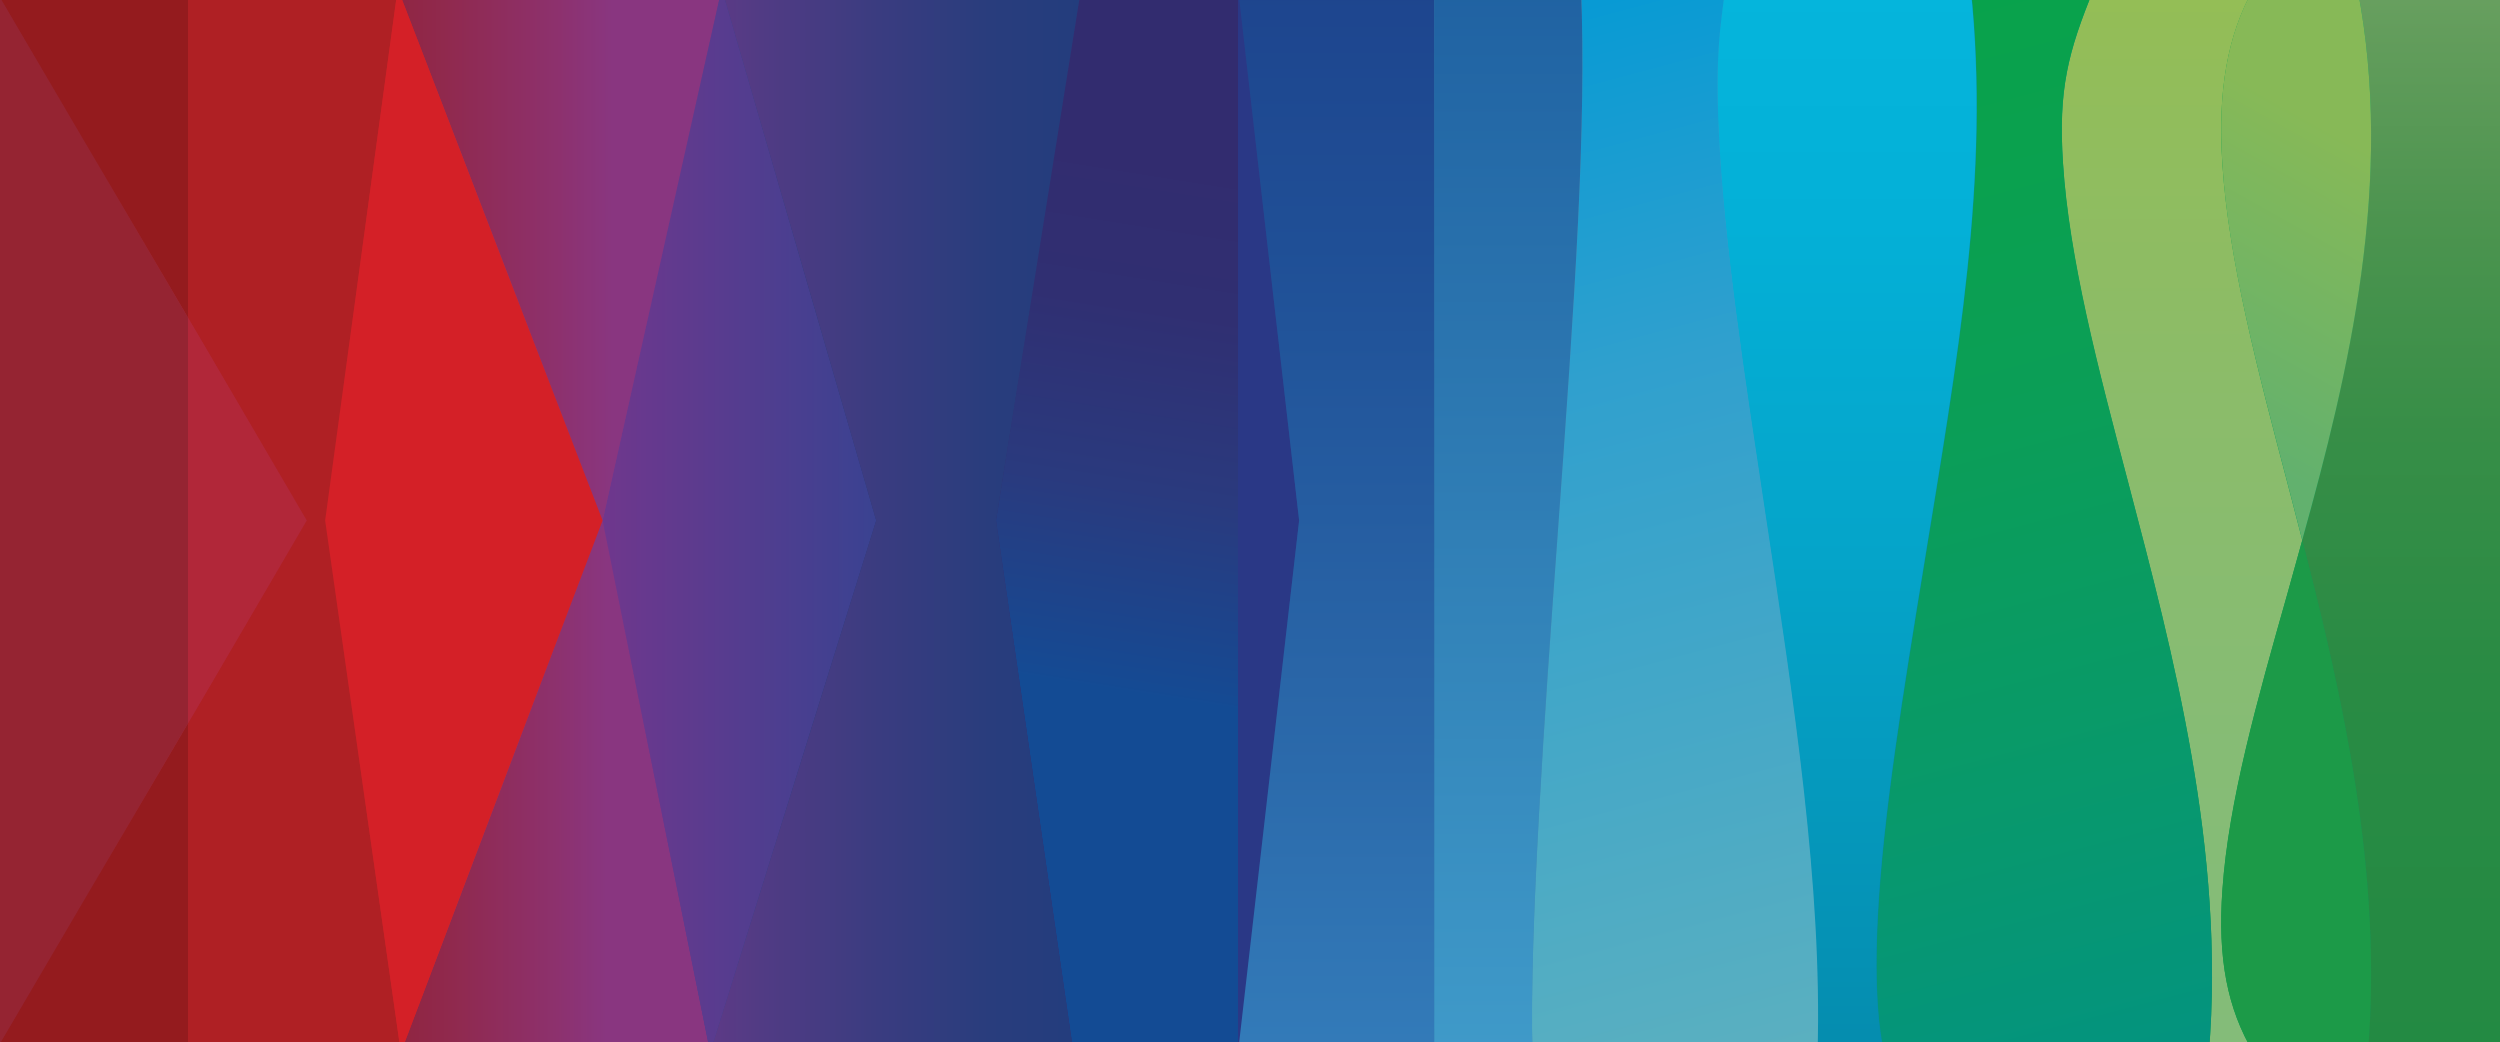
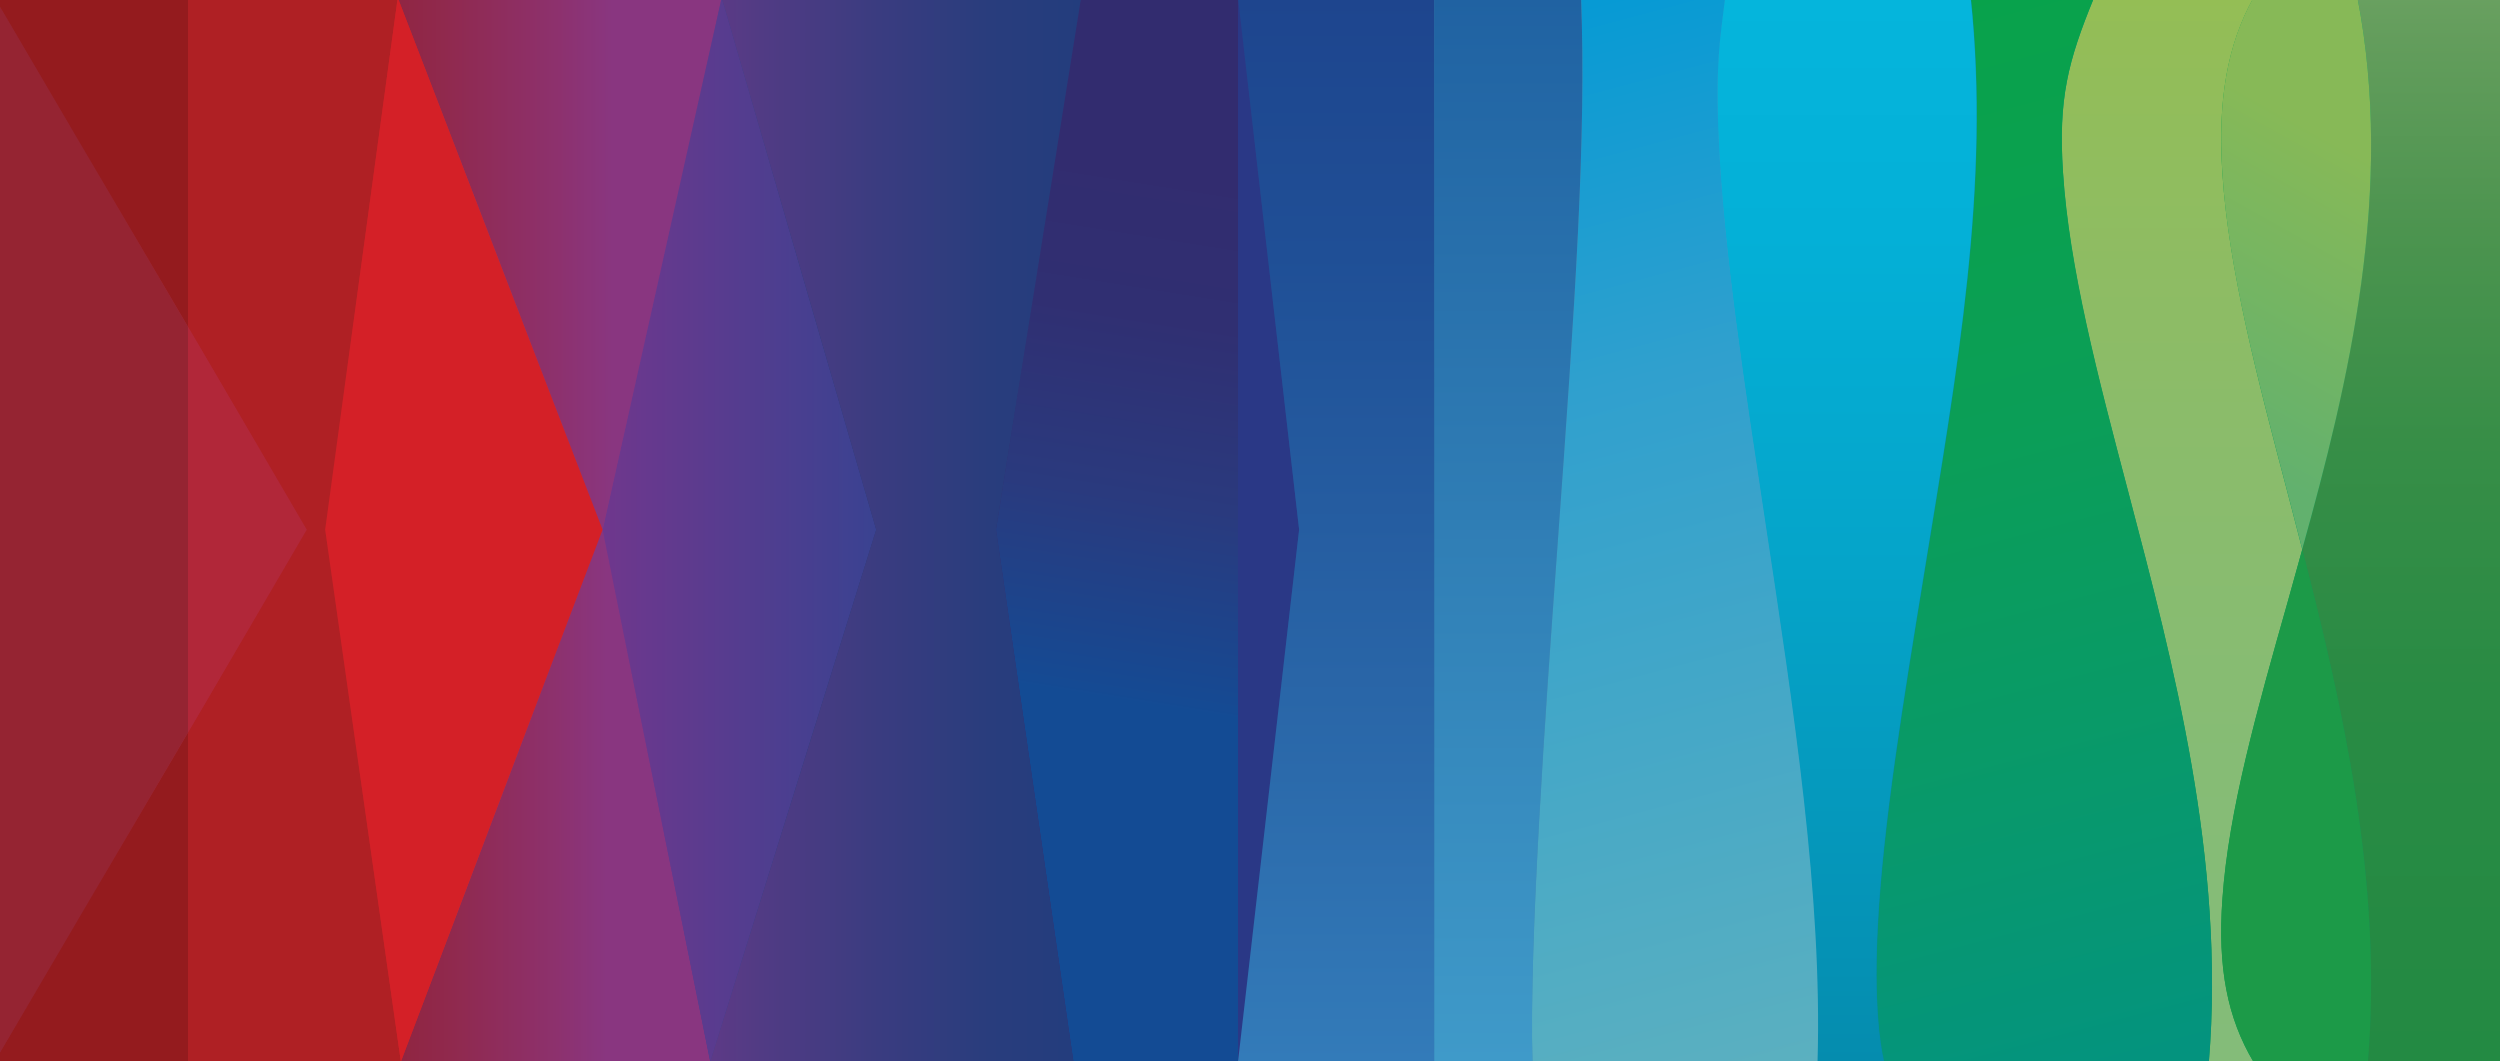
- <svg xmlns="http://www.w3.org/2000/svg" xml:space="preserve" height="300" width="720" version="1.1" y="0" x="0" viewBox="0 0 720 300">
+ <svg xmlns="http://www.w3.org/2000/svg" xml:space="preserve" height="505" width="1191" version="1.1" y="0" x="0" viewBox="0 0 720 300">
  <style type="text/css">
    .st0 {
      fill: url("#SVGID_1_");
    }
    .st1 {
      fill: url("#SVGID_2_");
    }
    .st2 {
      fill: url("#SVGID_3_");
    }
    .st3 {
      fill: url("#SVGID_4_");
    }
    .st4 {
      fill: url("#SVGID_5_");
    }
    .st5 {
      fill: #AF2024;
    }
    .st6 {
      fill: url("#SVGID_6_");
    }
    .st7 {
      fill: #941B1E;
    }
    .st8 {
      fill: #B12739;
    }
    .st9 {
      fill: #952432;
    }
    .st10 {
      fill: #D42027;
    }
    .st11 {
      fill: url("#SVGID_7_");
    }
    .st12 {
      fill: url("#SVGID_8_");
    }
    .st13 {
      fill: #1C9A48;
    }
    .st14 {
      fill: url("#SVGID_9_");
    }
    .st15 {
      fill: url("#SVGID_10_");
    }
    .st16 {
      fill: #2A3886;
    }
    .st17 {
      fill: url("#SVGID_11_");
    }
    .st18 {
      fill: url("#SVGID_12_");
    }
    .st19 {
      fill: url("#SVGID_13_");
    }
    .st20 {
      fill: url("#SVGID_14_");
    }
  </style>
  <g transform="translate(-1.55,-3.3)">
    <linearGradient id="SVGID_1_" y2="-32.663" gradientUnits="userSpaceOnUse" y1="-32.663" gradientTransform="matrix(1 0 0 -1 -118.98 120.54)" x2="842.08" x1="118.98">
      <stop stop-color="#952331" offset="0" />
      <stop stop-color="#921C1D" offset=".036" />
      <stop stop-color="#B02739" offset=".085" />
      <stop stop-color="#AD1F24" offset=".124" />
      <stop stop-color="#C72026" offset=".151" />
      <stop stop-color="#D42027" offset=".17" />
      <stop stop-color="#CC2431" offset=".176" />
      <stop stop-color="#B72B4C" offset=".189" />
      <stop stop-color="#953371" offset=".207" />
      <stop stop-color="#88357F" offset=".214" />
      <stop stop-color="#853681" offset=".244" />
      <stop stop-color="#6F368B" offset=".264" />
      <stop stop-color="#39428F" offset=".291" />
      <stop stop-color="#233D7D" offset=".324" />
      <stop stop-color="#322C6F" offset=".418" />
      <stop stop-color="#2A3885" offset=".494" />
      <stop stop-color="#1D62A1" offset=".558" />
      <stop stop-color="#276CA5" offset=".57" />
      <stop stop-color="#438EB3" offset=".61" />
      <stop stop-color="#55A5BC" offset=".64" />
      <stop stop-color="#5CAFBF" offset=".656" />
      <stop stop-color="#56ABBD" offset=".678" />
      <stop stop-color="#439FB8" offset=".706" />
      <stop stop-color="#188EAF" offset=".737" />
      <stop stop-color="#038BAE" offset=".743" />
      <stop stop-color="#069292" offset=".79" />
      <stop stop-color="#05A14B" offset=".887" />
      <stop stop-color="#03927E" offset="1" />
    </linearGradient>
    <rect width="723.1" y="0" x="0" height="306.4" class="st0" fill="url(#SVGID_1_)" />
    <linearGradient id="SVGID_2_" y2="-109.26" gradientUnits="userSpaceOnUse" y1="-109.26" gradientTransform="matrix(1 0 0 -1 -118.98 120.54)" x2="235.98" x1="325.08">
      <stop stop-color="#893680" offset="0" />
      <stop stop-color="#893680" offset=".335" />
      <stop stop-color="#8D316D" offset=".502" />
      <stop stop-color="#90294D" offset=".84" />
      <stop stop-color="#902541" offset="1" />
    </linearGradient>
    <polygon points="175.1 153.2 117 306.4 206.1 306.4" fill="url(#SVGID_2_)" class="st1" />
    <linearGradient id="SVGID_3_" y2="-82.284" gradientUnits="userSpaceOnUse" y1="120.24" gradientTransform="matrix(1 0 0 -1 -118.98 120.54)" x2="446.55" x1="478.93">
      <stop stop-color="#322C6F" offset="0" />
      <stop stop-color="#322C6F" offset=".243" />
      <stop stop-color="#302F72" offset=".46" />
      <stop stop-color="#2A3A7E" offset=".716" />
      <stop stop-color="#154A93" offset=".99" />
      <stop stop-color="#134B94" offset="1" />
    </linearGradient>
    <polygon points="288.4 153.2 310.7 306.4 358.1 306.4 358.1 0 312.9 0" fill="url(#SVGID_3_)" class="st2" />
    <linearGradient id="SVGID_4_" y2="-32.663" gradientUnits="userSpaceOnUse" y1="-32.663" gradientTransform="matrix(1 0 0 -1 -118.98 120.54)" x2="372.88" x1="294.08">
      <stop stop-color="#6F378D" offset="0" />
      <stop stop-color="#3A4291" offset="1" />
    </linearGradient>
    <polygon points="175.1 153.2 206.1 306.4 253.9 153.2 209.4 0 209.4 0" fill="url(#SVGID_4_)" class="st3" />
    <linearGradient id="SVGID_5_" y2="-32.663" gradientUnits="userSpaceOnUse" y1="-32.663" gradientTransform="matrix(1 0 0 -1 -118.98 120.54)" x2="325.08" x1="431.88">
      <stop stop-color="#233D7D" offset="0" />
      <stop stop-color="#293D7D" offset=".249" />
      <stop stop-color="#3A3C80" offset=".545" />
      <stop stop-color="#513B84" offset=".862" />
      <stop stop-color="#5D3A86" offset="1" />
    </linearGradient>
    <polygon points="253.9 153.2 206.1 306.4 310.7 306.4 288.4 153.2 312.9 0 209.4 0" fill="url(#SVGID_5_)" class="st4" />
    <polygon points="116.1 0 55.7 0 55.7 94.8 89.9 153.2 55.7 211.6 55.7 306.4 117 306.4 95.2 153.2" fill="#af2024" class="st5" />
    <linearGradient id="SVGID_6_" y2="43.937" gradientUnits="userSpaceOnUse" y1="43.937" gradientTransform="matrix(1 0 0 -1 -118.98 120.54)" x2="232.67" x1="329.11">
      <stop stop-color="#893680" offset="0" />
      <stop stop-color="#893680" offset=".335" />
      <stop stop-color="#8D316D" offset=".502" />
      <stop stop-color="#90294D" offset=".84" />
      <stop stop-color="#902541" offset="1" />
    </linearGradient>
    <polygon points="175.1 153.2 209.4 0 116.1 0" fill="url(#SVGID_6_)" class="st6" />
    <polygon points="55.7 94.8 55.7 0 0 0" fill="#941b1e" class="st7" />
    <polygon points="55.7 211.6 89.9 153.2 55.7 94.8" fill="#b12739" class="st8" />
    <polygon points="55.7 211.6 0 306.4 55.7 306.4" fill="#941b1e" class="st7" />
    <polygon points="55.7 94.8 0 0 0 306.4 55.7 211.6" fill="#952432" class="st9" />
    <polygon points="116.1 0 95.2 153.2 117 306.4 175.1 153.2" fill="#d42027" class="st10" />
    <linearGradient id="SVGID_7_" y2="-186.06" gradientUnits="userSpaceOnUse" y1="120.44" gradientTransform="matrix(1 0 0 -1 -118.98 120.54)" x2="748.96" x1="748.96">
      <stop stop-color="#94BE55" offset="0" />
      <stop stop-color="#93BD58" offset=".044" />
      <stop stop-color="#8BBC6A" offset=".389" />
      <stop stop-color="#86BC75" offset=".715" />
      <stop stop-color="#84BC79" offset="1" />
    </linearGradient>
    <path d="m641.6 259.6c1.7-25.4 10-54.6 18.8-85.6 1.4-5 2.8-10 4.2-15.1-1.4-5.5-2.8-10.9-4.2-16.2-8.8-33.3-17-64.7-18.8-92-1.4-21.2 1.4-37 8.9-50.6h-45.9c-7.5 18.3-10.3 29.1-8.9 50.3 1.7 27.3 10 58.7 18.8 92 13 49.3 28 106.2 23.2 164.2h12.9c-7.6-12.8-10.4-27.3-9-47z" class="st11" fill="url(#SVGID_7_)" />
    <linearGradient id="SVGID_8_" y2="-184.45" gradientUnits="userSpaceOnUse" y1="117.29" gradientTransform="matrix(1 0 0 -1 -118.98 120.54)" x2="733.49" x1="653.76">
      <stop stop-color="#08A24B" offset="0" />
      <stop stop-color="#0AA14E" offset=".168" />
      <stop stop-color="#0B9E57" offset=".405" />
      <stop stop-color="#099A67" offset=".683" />
      <stop stop-color="#04947D" offset=".99" />
      <stop stop-color="#04937E" offset="1" />
    </linearGradient>
    <path d="m614.5 142.3c-8.8-33.3-17-64.7-18.8-92-1.4-21.2 1.4-32 8.9-50.3h-35.4c5.7 53.9-3.8 106.7-13.6 166.8-5.7 35-11.7 71.3-13.2 100.6-1.1 21.1 0.4 32.8 1.8 39h93.5c4.8-57.9-10.3-114.8-23.2-164.1z" class="st12" fill="url(#SVGID_8_)" />
    <path class="st13" fill="#1c9a48" d="m664.6 158.9c-1.4 5.1-2.8 10.1-4.2 15.1-8.8 31-17 60.2-18.8 85.6-1.4 19.7 1.4 34.2 9 46.9h33c4.2-51.8-7.2-102.3-19-147.6z" />
    <linearGradient id="SVGID_9_" y2="-185.96" gradientUnits="userSpaceOnUse" y1="120.54" gradientTransform="matrix(1 0 0 -1 -118.98 120.54)" x2="812.83" x1="812.83">
      <stop stop-color="#69A060" offset="0" />
      <stop stop-color="#639D5C" offset=".04" />
      <stop stop-color="#4C944F" offset=".219" />
      <stop stop-color="#378E47" offset=".418" />
      <stop stop-color="#298B44" offset=".651" />
      <stop stop-color="#238A43" offset="1" />
    </linearGradient>
    <path d="m680.5 0c10.7 55.3-2.5 110.4-15.9 158.9 11.7 45.3 23.2 95.8 18.9 147.6h39.6v-306.5h-42.6z" class="st14" fill="url(#SVGID_9_)" />
    <linearGradient id="SVGID_10_" y2="-185.86" gradientUnits="userSpaceOnUse" y1="120.54" gradientTransform="matrix(1 0 0 -1 -118.98 120.54)" x2="652.45" x1="652.45">
      <stop stop-color="#05B5DC" offset="0" />
      <stop stop-color="#04B0D7" offset=".22" />
      <stop stop-color="#05A4C9" offset=".537" />
      <stop stop-color="#0591B4" offset=".912" />
      <stop stop-color="#058CAE" offset="1" />
    </linearGradient>
    <path d="m542.3 267.4c1.5-29.4 7.5-65.6 13.2-100.6 9.8-60.1 19.3-112.8 13.6-166.8h-70.8c-1.4 11.4-2.9 19.2-1.8 41.8 1.5 31.6 7.5 70.5 13.2 108.2 8.4 55.4 16.6 108.8 15.1 156.4h19.2c-1.3-6.2-2.8-17.9-1.7-39z" class="st15" fill="url(#SVGID_10_)" />
    <polygon points="375.7 153.2 358.1 0 358.1 306.4" fill="#2a3886" class="st16" />
    <linearGradient id="SVGID_11_" y2="77.136" gradientUnits="userSpaceOnUse" y1="-4.328" gradientTransform="matrix(1 0 0 -1 -118.98 120.54)" x2="796.71" x1="751.05">
      <stop stop-color="#62B16E" offset="0" />
      <stop stop-color="#87B957" offset="1" />
    </linearGradient>
    <path d="m641.6 50.6c1.7 27.3 10 58.7 18.8 92 1.4 5.3 2.8 10.7 4.2 16.2 13.5-48.4 26.6-103.5 15.9-158.8h-30c-7.5 13.6-10.3 29.4-8.9 50.6z" class="st17" fill="url(#SVGID_11_)" />
    <linearGradient id="SVGID_12_" y2="-189.28" gradientUnits="userSpaceOnUse" y1="113.71" gradientTransform="matrix(1 0 0 -1 -118.98 120.54)" x2="631.59" x1="550.4">
      <stop stop-color="#069AD4" offset="0" />
      <stop stop-color="#30A0CE" offset=".352" />
      <stop stop-color="#5BB0C0" offset="1" />
    </linearGradient>
    <path d="m509.8 150c-5.7-37.7-11.7-76.6-13.2-108.2-1.1-22.7 0.4-30.4 1.8-41.8h-41.5c1.5 40.1-1.5 85.3-7 160.8-3.1 43.5-8 110.5-7 145.7h82.1c1.4-47.7-6.8-101.1-15.2-156.5z" class="st18" fill="url(#SVGID_12_)" />
    <linearGradient id="SVGID_13_" y2="-185.86" gradientUnits="userSpaceOnUse" y1="120.54" gradientTransform="matrix(1 0 0 -1 -118.98 120.54)" x2="505.33" x1="505.33">
      <stop stop-color="#1E458E" offset="0" />
      <stop stop-color="#1F4F96" offset=".241" />
      <stop stop-color="#2B6AAB" offset=".729" />
      <stop stop-color="#337BB9" offset="1" />
    </linearGradient>
    <polygon points="358.1 306.4 414.6 306.4 414.6 0 358.1 0 375.7 153.2" fill="url(#SVGID_13_)" class="st19" />
    <linearGradient id="SVGID_14_" y2="120.54" gradientUnits="userSpaceOnUse" y1="-185.86" gradientTransform="matrix(1 0 0 -1 -118.98 120.54)" x2="554.92" x1="554.92">
      <stop stop-color="#3F9AC9" offset="0" />
      <stop stop-color="#2062A2" offset="1" />
    </linearGradient>
    <path d="m449.9 160.8c5.5-75.5 8.5-120.6 7-160.8h-42.2l-0.1 306.4h28.3c-1-35.1 3.8-102.1 7-145.6z" class="st20" fill="url(#SVGID_14_)" />
  </g>
</svg>
